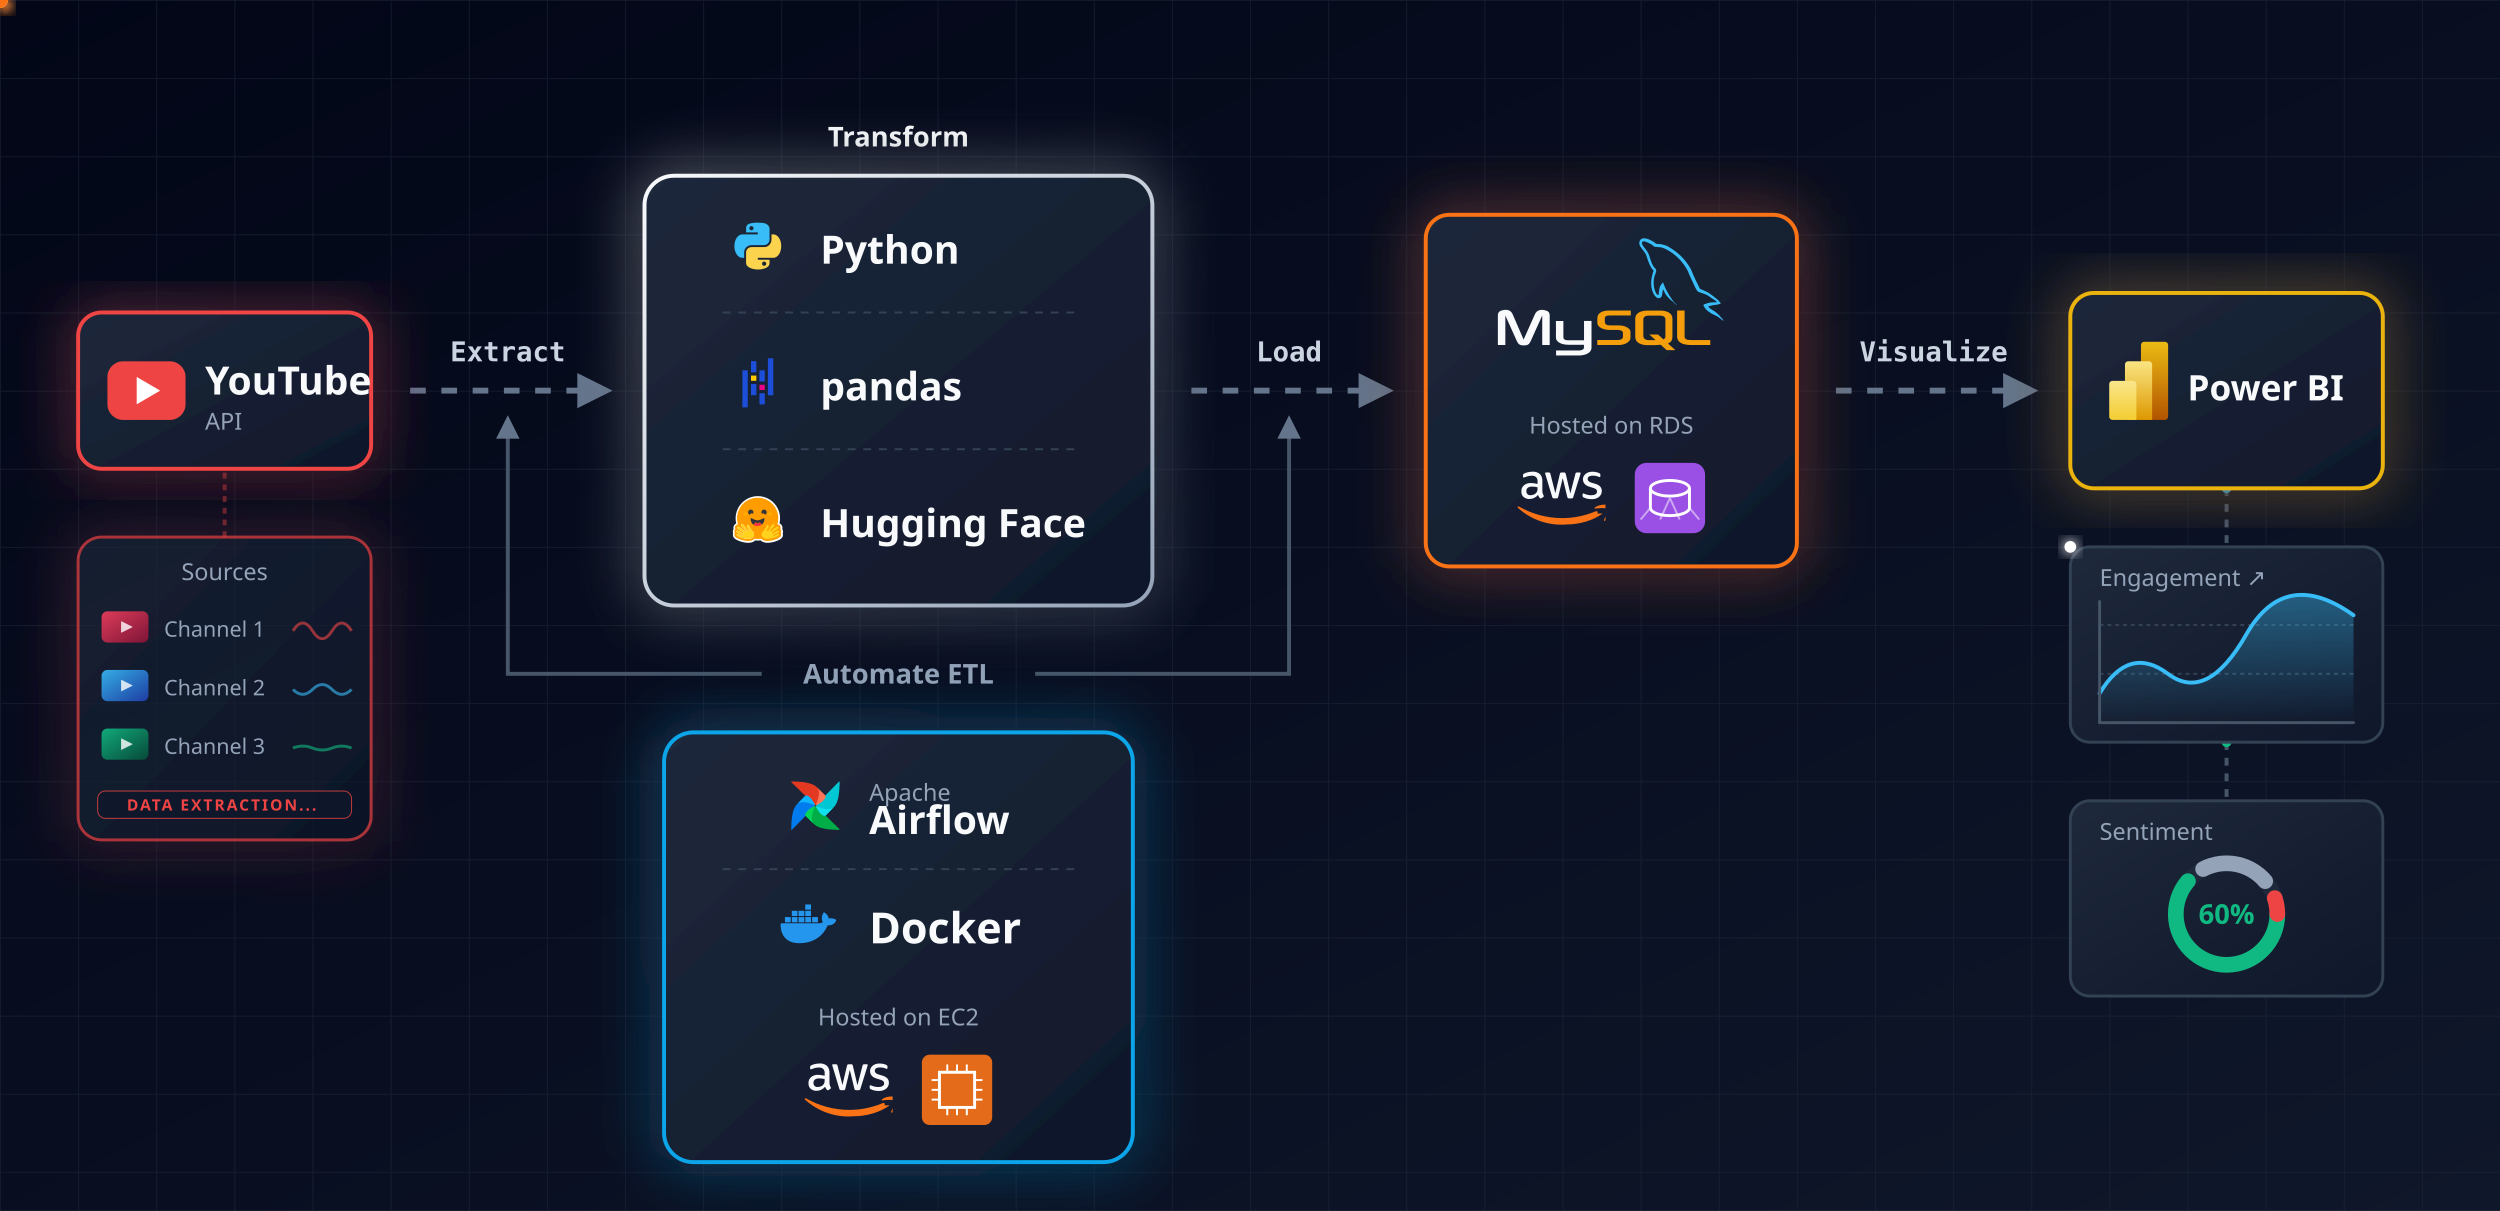
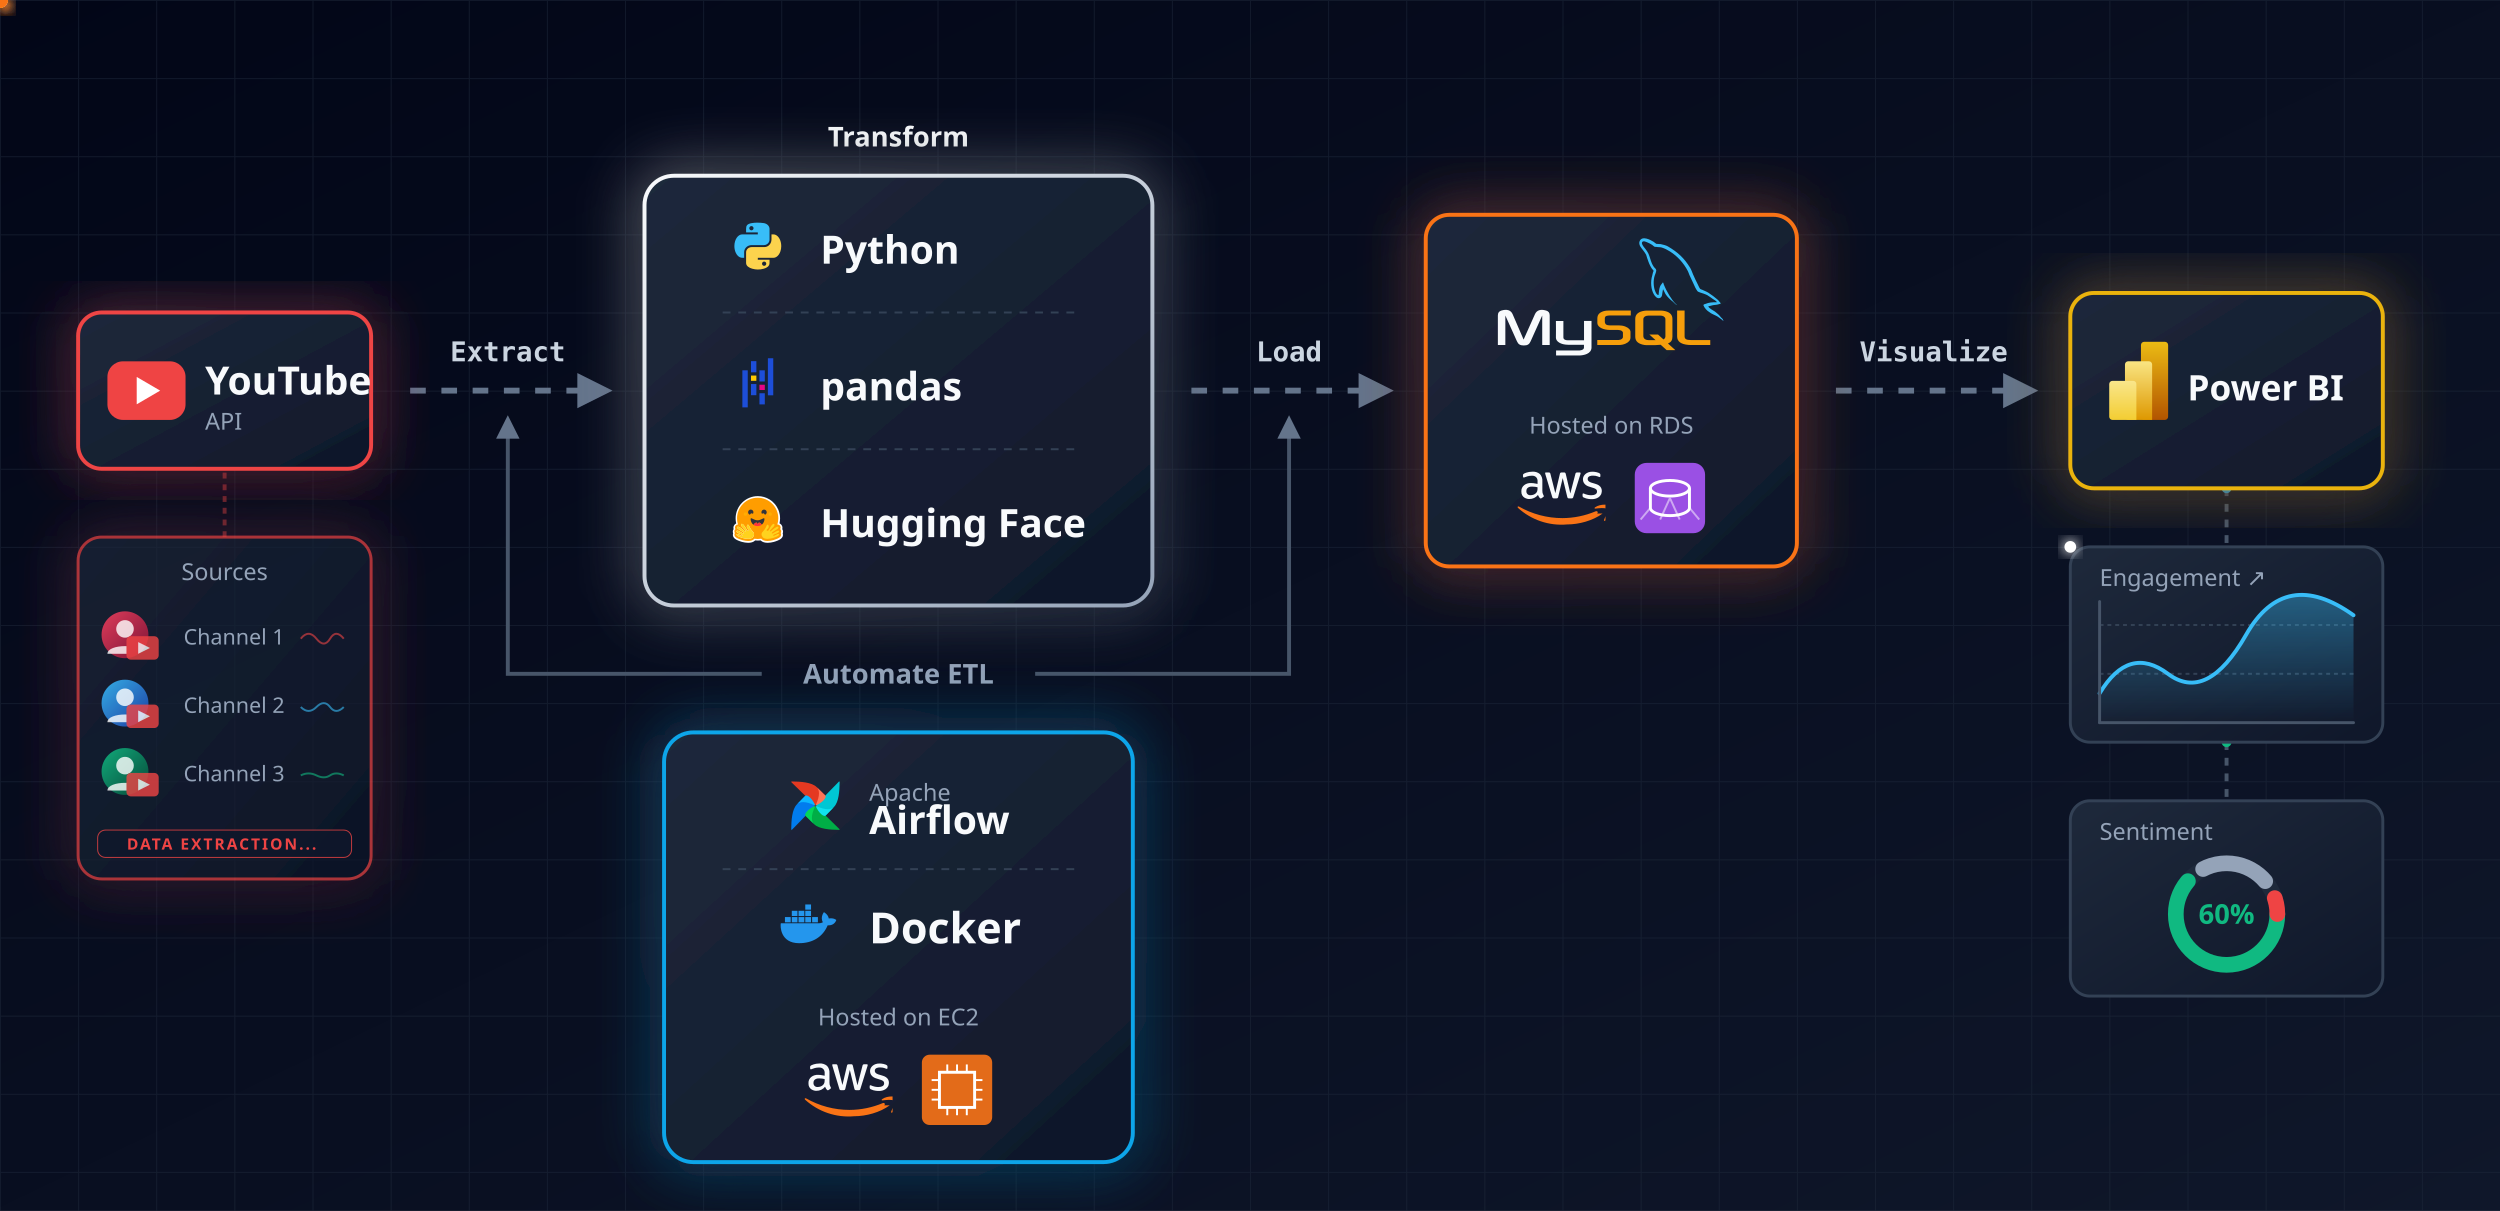
<svg xmlns="http://www.w3.org/2000/svg" viewBox="0 0 1280 620" width="100%" height="100%">
  <defs>
    <linearGradient id="bg-grad" x1="0%" y1="0%" x2="100%" y2="100%">
      <stop offset="0%" stop-color="#020617" />
      <stop offset="100%" stop-color="#0f172a" />
    </linearGradient>
    <linearGradient id="panel-grad" x1="0%" y1="0%" x2="100%" y2="100%">
      <stop offset="0%" stop-color="#1e293b" />
      <stop offset="100%" stop-color="#0f172a" />
    </linearGradient>
    <linearGradient id="border-transform" x1="0%" y1="0%" x2="100%" y2="100%">
      <stop offset="0%" stop-color="#f8fafc" />
      <stop offset="100%" stop-color="#94a3b8" />
    </linearGradient>
    <linearGradient id="line-fill" x1="0%" y1="0%" x2="0%" y2="100%">
      <stop offset="0%" stop-color="#38bdf8" stop-opacity="0.4" />
      <stop offset="100%" stop-color="#38bdf8" stop-opacity="0.0" />
    </linearGradient>
    <filter id="glow" x="-50%" y="-50%" width="200%" height="200%">
      <feGaussianBlur in="SourceGraphic" stdDeviation="3" result="blur1" />
      <feGaussianBlur in="SourceGraphic" stdDeviation="6" result="blur2" />
      <feMerge>
        <feMergeNode in="blur2" />
        <feMergeNode in="blur1" />
        <feMergeNode in="SourceGraphic" />
      </feMerge>
    </filter>
    <filter id="panel-glow" x="-20%" y="-20%" width="140%" height="140%">
      <feGaussianBlur in="SourceGraphic" stdDeviation="15" result="blur" />
      <feComposite in="SourceGraphic" in2="blur" operator="over" />
    </filter>
    <pattern id="grid" width="40" height="40" patternUnits="userSpaceOnUse">
      <path d="M 40 0 L 0 0 0 40" fill="none" stroke="#1e293b" stroke-width="1" opacity="0.5" />
    </pattern>
    <marker id="arrow" viewBox="0 0 10 10" refX="8" refY="5" markerWidth="6" markerHeight="6" orient="auto">
      <path d="M 0 0 L 10 5 L 0 10 Z" fill="#64748b" />
    </marker>
    <style>
      .node-title { font-family: 'Segoe UI', system-ui, sans-serif; font-size: 14px; font-weight: bold; fill: #f8fafc; text-anchor: middle; }
      .node-text { font-family: 'Segoe UI', system-ui, sans-serif; font-size: 20px; font-weight: bold; fill: #f8fafc; }
      .node-sub { font-family: 'Segoe UI', system-ui, sans-serif; font-size: 12px; fill: #94a3b8; }
      .label { font-family: 'Roboto Mono', monospace; font-size: 14px; fill: #cbd5e1; font-weight: bold; }
      .aws-logo { fill: #f8fafc; }
      .aws-smile { fill: #f97316; }
      
      @keyframes dashFlow {
        from { stroke-dashoffset: 16; }
        to { stroke-dashoffset: 0; }
      }
      .flow-line {
        stroke: #64748b;
        stroke-width: 3;
        fill: none;
        stroke-dasharray: 8 8;
        animation: dashFlow 1s linear infinite;
      }
    </style>
    <symbol id="aws-logo" viewBox="0 0 640 512">
      <path class="aws-logo" d="M180.41 203.01c-.72 22.65 10.6 32.68 10.88 39.05a8.164 8.164 0 0 1-4.1 6.27l-12.8 8.96a10.66 10.66 0 0 1-5.63 1.92c-.43-.02-8.19 1.83-20.48-25.61a78.608 78.608 0 0 1-62.61 29.45c-16.28.89-60.4-9.24-58.13-56.21-1.59-38.28 34.06-62.06 70.93-60.05 7.1.02 21.6.37 46.99 6.27v-15.62c2.69-26.46-14.7-46.99-44.81-43.91-2.4.01-19.4-.5-45.84 10.11-7.36 3.38-8.3 2.82-10.75 2.82-7.41 0-4.36-21.48-2.94-24.2 5.21-6.4 35.86-18.35 65.94-18.18a76.857 76.857 0 0 1 55.69 17.28 70.285 70.285 0 0 1 17.67 52.36l-.01 69.29z M93.99 235.4c32.43-.47 46.16-19.97 49.29-30.47 2.46-10.05 2.05-16.41 2.05-27.4-9.67-2.32-23.59-4.85-39.56-4.87-15.15-1.14-42.82 5.63-41.74 32.26-1.24 16.79 11.12 31.4 29.96 30.48z M264.91 258.45c-7.86.72-11.52-4.86-12.68-10.37l-49.8-164.65c-.97-2.78-1.61-5.65-1.92-8.58a4.61 4.61 0 0 1 3.86-5.25c.24-.04-2.13 0 22.25 0 8.78-.88 11.64 6.03 12.55 10.37l35.72 140.83 33.16-140.83c.53-3.22 2.94-11.07 12.8-10.24h17.16c2.17-.18 11.11-.5 12.68 10.37l33.42 142.63L420.98 80.1c.48-2.18 2.72-11.37 12.68-10.37h19.72c.85-.13 6.15-.81 5.25 8.58-.43 1.85 3.41-10.66-52.75 169.9-1.15 5.51-4.82 11.09-12.68 10.37h-18.69c-10.94 1.15-12.51-9.66-12.68-10.75L328.67 110.7l-32.78 136.99c-.16 1.09-1.73 11.9-12.68 10.75h-18.3z M538.39 264.08c-5.88.01-33.92-.3-57.36-12.29a12.802 12.802 0 0 1-7.81-11.91v-10.75c0-8.45 6.2-6.9 8.83-5.89 10.04 4.06 16.48 7.14 28.81 9.6 36.65 7.53 52.77-2.3 56.72-4.48 13.15-7.81 14.19-25.68 5.25-34.95-10.48-8.79-15.48-9.12-53.13-21-4.64-1.29-43.7-13.61-43.79-52.36-.61-28.24 25.05-56.18 69.52-55.95 12.67-.01 46.43 4.13 55.57 15.62 1.35 2.09 2.02 4.55 1.92 7.04v10.11c0 4.44-1.62 6.66-4.87 6.66-7.71-.86-21.39-11.17-49.16-10.75-6.89-.36-39.89.91-38.41 24.97-.43 18.96 26.61 26.07 29.7 26.89 36.46 10.97 48.65 12.79 63.12 29.58 17.14 22.25 7.9 48.3 4.35 55.44-19.08 37.49-68.42 34.44-69.26 34.42z" />
      <path class="aws-smile" d="M618.79 368.94c-70.03 51.72-171.69 79.25-258.49 79.25A469.127 469.127 0 0 1 2.83 327.46c-6.53-5.89-.77-13.96 7.17-9.47a637.37 637.37 0 0 0 316.88 84.12 630.22 630.22 0 0 0 241.59-49.55c11.78-5 21.77 7.8 10.12 16.38z M647.98 335.65c-8.96-11.52-59.28-5.38-81.81-2.69-6.79.77-7.94-5.12-1.79-9.47 40.07-28.17 105.88-20.1 113.44-10.63 7.55 9.47-2.05 75.41-39.56 106.91-5.76 4.87-11.27 2.3-8.71-4.1 8.44-21.25 27.39-68.49 18.43-80.02z" />
    </symbol>
    <linearGradient id="thumb-grad-1" x1="0%" y1="0%" x2="100%" y2="100%">
      <stop offset="0%" stop-color="#f43f5e" />
      <stop offset="100%" stop-color="#881337" />
    </linearGradient>
    <linearGradient id="thumb-grad-2" x1="0%" y1="0%" x2="100%" y2="100%">
      <stop offset="0%" stop-color="#38bdf8" />
      <stop offset="100%" stop-color="#1e40af" />
    </linearGradient>
    <linearGradient id="thumb-grad-3" x1="0%" y1="0%" x2="100%" y2="100%">
      <stop offset="0%" stop-color="#10b981" />
      <stop offset="100%" stop-color="#064e3b" />
    </linearGradient>
    <path id="p-extract" d="M 210 200 L 310 200" fill="none" />
    <path id="p-load" d="M 610 200 L 710 200" fill="none" />
    <path id="p-viz" d="M 940 200 L 1040 200" fill="none" />
+     <symbol id="icon-user" viewBox="0 0 16 16" overflow="visible">
+       <circle cx="8" cy="6" r="3" />
+       <path d="M 2 14.5 C 2 11, 14 11, 14 14.5" />
+       <rect x="8.5" y="8.5" width="11" height="8" rx="1.5" fill="#ef4444" />
+       <polygon points="12.5,10.5 16.5,12.5 12.5,14.5" fill="white" />
+     </symbol>
  </defs>
  <rect width="100%" height="100%" fill="url(#bg-grad)" />
  <rect width="100%" height="100%" fill="url(#grid)" />
  <text x="460" y="350" font-family="'Segoe UI', sans-serif" font-size="14" font-weight="bold" fill="#94a3b8" text-anchor="middle">Automate ETL</text>
  <path d="M 390 345 L 260 345 L 260 215" stroke="#475569" stroke-width="2" fill="none" marker-end="url(#arrow)" />
  <path d="M 530 345 L 660 345 L 660 215" stroke="#475569" stroke-width="2" fill="none" marker-end="url(#arrow)" />
  <path d="M 210 200 L 310 200" class="flow-line" marker-end="url(#arrow)" />
  <text x="260" y="185" class="label" text-anchor="middle">Extract</text>
  <path d="M 610 200 L 710 200" class="flow-line" marker-end="url(#arrow)" />
  <text x="660" y="185" class="label" text-anchor="middle">Load</text>
  <path d="M 940 200 L 1040 200" class="flow-line" marker-end="url(#arrow)" />
  <text x="990" y="185" class="label" text-anchor="middle">Visualize</text>
  <g transform="translate(40, 160)">
    <rect width="150" height="80" rx="12" fill="url(#panel-grad)" stroke="#ef4444" stroke-width="2" filter="url(#panel-glow)" />
    <g transform="translate(15, 25)">
      <rect x="0" y="0" width="40" height="30" rx="8" fill="#ef4444" />
      <polygon points="15,8 15,22 27,15" fill="#ffffff" />
    </g>
    <text x="65" y="42" font-family="'Segoe UI', sans-serif" font-size="20" font-weight="bold" fill="#f8fafc">YouTube</text>
    <text x="65" y="60" class="node-sub">API</text>
  </g>
  <g transform="translate(40, 275)">
-     <rect width="150" height="155" rx="12" fill="url(#panel-grad)" stroke="#ef4444" stroke-width="1.5" opacity="0.7" filter="url(#panel-glow)" />
+     <rect width="150" height="175" rx="12" fill="url(#panel-grad)" stroke="#ef4444" stroke-width="1.5" opacity="0.7" filter="url(#panel-glow)" />
    <text x="75" y="22" class="node-sub" text-anchor="middle">Sources</text>
    <g transform="translate(12, 38)">
      <g>
-         <rect width="24" height="16" rx="3" fill="url(#thumb-grad-1)" opacity="0.9" />
-         <polygon points="10,5 16,8 10,11" fill="white" opacity="0.8" />
-         <text x="32" y="13" font-family="'Segoe UI', sans-serif" font-size="11" fill="#94a3b8">Channel 1</text>
-         <path d="M 98 10 Q 103 2, 108 10 T 118 10 T 128 10" stroke="#ef4444" stroke-width="1.5" fill="none" opacity="0.6">
-           <animate attributeName="d" values="M 98 10 Q 103 2, 108 10 T 118 10 T 128 10; M 98 10 Q 103 18, 108 10 T 118 10 T 128 10; M 98 10 Q 103 2, 108 10 T 118 10 T 128 10" dur="0.8s" repeatCount="indefinite" />
+         <circle cx="12" cy="12" r="12" fill="url(#thumb-grad-1)" opacity="0.9" />
+         <use href="#icon-user" x="0" y="0" width="24" height="24" fill="white" opacity="0.8" />
+         <text x="42" y="17" font-family="'Segoe UI', sans-serif" font-size="11" fill="#94a3b8">Channel 1</text>
+         <path d="M 102 14 Q 106 9, 110 14 T 117 14 T 124 14" stroke="#ef4444" stroke-width="1" fill="none" opacity="0.6">
+           <animate attributeName="d" values="M 102 14 Q 106 9, 110 14 T 117 14 T 124 14; M 102 14 Q 106 19, 110 14 T 117 14 T 124 14; M 102 14 Q 106 9, 110 14 T 117 14 T 124 14" dur="0.8s" repeatCount="indefinite" />
        </path>
      </g>
-       <g transform="translate(0, 30)">
-         <rect width="24" height="16" rx="3" fill="url(#thumb-grad-2)" opacity="0.9" />
-         <polygon points="10,5 16,8 10,11" fill="white" opacity="0.8" />
-         <text x="32" y="13" font-family="'Segoe UI', sans-serif" font-size="11" fill="#94a3b8">Channel 2</text>
-         <path d="M 98 10 Q 103 15, 108 10 T 118 10 T 128 10" stroke="#38bdf8" stroke-width="1.5" fill="none" opacity="0.6">
-           <animate attributeName="d" values="M 98 10 Q 103 15, 108 10 T 118 10 T 128 10; M 98 10 Q 103 5, 108 10 T 118 10 T 128 10; M 98 10 Q 103 15, 108 10 T 118 10 T 128 10" dur="1.2s" repeatCount="indefinite" />
+       <g transform="translate(0, 35)">
+         <circle cx="12" cy="12" r="12" fill="url(#thumb-grad-2)" opacity="0.9" />
+         <use href="#icon-user" x="0" y="0" width="24" height="24" fill="white" opacity="0.8" />
+         <text x="42" y="17" font-family="'Segoe UI', sans-serif" font-size="11" fill="#94a3b8">Channel 2</text>
+         <path d="M 102 14 Q 106 18, 110 14 T 117 14 T 124 14" stroke="#38bdf8" stroke-width="1" fill="none" opacity="0.6">
+           <animate attributeName="d" values="M 102 14 Q 106 18, 110 14 T 117 14 T 124 14; M 102 14 Q 106 10, 110 14 T 117 14 T 124 14; M 102 14 Q 106 18, 110 14 T 117 14 T 124 14" dur="1.2s" repeatCount="indefinite" />
        </path>
      </g>
-       <g transform="translate(0, 60)">
-         <rect width="24" height="16" rx="3" fill="url(#thumb-grad-3)" opacity="0.9" />
-         <polygon points="10,5 16,8 10,11" fill="white" opacity="0.8" />
-         <text x="32" y="13" font-family="'Segoe UI', sans-serif" font-size="11" fill="#94a3b8">Channel 3</text>
-         <path d="M 98 10 Q 103 8, 108 10 T 118 10 T 128 10" stroke="#10b981" stroke-width="1.5" fill="none" opacity="0.6">
-           <animate attributeName="d" values="M 98 10 Q 103 8, 108 10 T 118 10 T 128 10; M 98 10 Q 103 12, 108 10 T 118 10 T 128 10; M 98 10 Q 103 8, 108 10 T 118 10 T 128 10" dur="1s" repeatCount="indefinite" />
+       <g transform="translate(0, 70)">
+         <circle cx="12" cy="12" r="12" fill="url(#thumb-grad-3)" opacity="0.9" />
+         <use href="#icon-user" x="0" y="0" width="24" height="24" fill="white" opacity="0.8" />
+         <text x="42" y="17" font-family="'Segoe UI', sans-serif" font-size="11" fill="#94a3b8">Channel 3</text>
+         <path d="M 102 14 Q 106 12, 110 14 T 117 14 T 124 14" stroke="#10b981" stroke-width="1" fill="none" opacity="0.6">
+           <animate attributeName="d" values="M 102 14 Q 106 12, 110 14 T 117 14 T 124 14; M 102 14 Q 106 16, 110 14 T 117 14 T 124 14; M 102 14 Q 106 12, 110 14 T 117 14 T 124 14" dur="1s" repeatCount="indefinite" />
        </path>
      </g>
    </g>
-     <g transform="translate(10, 130)">
+     <g transform="translate(10, 150)">
      <rect width="130" height="14" rx="4" fill="#0f172a" stroke="#ef4444" stroke-width="0.5" opacity="0.8" />
      <text x="65" y="10" font-family="'Segoe UI', sans-serif" font-size="8" fill="#ef4444" text-anchor="middle" font-weight="bold" letter-spacing="1">
        DATA EXTRACTION...
        <animate attributeName="opacity" values="1;0.4;1" dur="1.5s" repeatCount="indefinite" />
      </text>
    </g>
  </g>
  <path d="M 115 275 L 115 240" stroke="#ef4444" stroke-width="2" stroke-dasharray="3 3" opacity="0.4" />
  <circle r="2.5" fill="#ef4444" filter="url(#glow)">
    <animateMotion dur="0.8s" repeatCount="indefinite" path="M 115 275 L 115 240" />
  </circle>
  <circle r="2.5" fill="#ef4444" filter="url(#glow)">
    <animateMotion dur="0.8s" begin="0.4s" repeatCount="indefinite" path="M 115 275 L 115 240" />
  </circle>
  <g transform="translate(330, 90)">
    <text x="130" y="-15" class="node-title">Transform</text>
    <rect width="260" height="220" rx="15" fill="url(#panel-grad)" stroke="url(#border-transform)" stroke-width="2" filter="url(#panel-glow)" />
    <g transform="translate(30, 20)">
      <svg x="12" y="0" width="32" height="32" viewBox="0 0 512 512">
        <path fill-rule="evenodd" d="M193.46 249.056a65.316 65.316 0 0 1 11.586-1.041l-3.122-.015h103.823c4.503 0 8.806-.617 12.908-1.754 19.37-5.363 33.345-22.537 33.345-43.663v-87.224c0-24.832-21.15-43.484-46.289-47.606-15.931-2.624-39.258-3.827-55.089-3.749-15.829.086-30.981 1.404-44.277 3.749C167.143 74.576 160 88.928 160 115.359V144h96v16H128.82c-35.628 0-64.538 42.571-64.813 95.242-.002.253-.007.505-.007.758 0 9.523.94 18.72 2.685 27.404C74.648 323.07 99.451 352 128.82 352H144v-45.935c0-26.827 20.146-51.733 49.46-57.009zm10.196-122.054c-9.592 0-17.384-7.785-17.384-17.403 0-9.664 7.774-17.52 17.384-17.52 9.574 0 17.399 7.855 17.399 17.52.001 9.618-7.809 17.403-17.399 17.403z" fill="#38bdf8" />
        <path fill-rule="evenodd" d="M443.951 222.543C434.78 186.021 411.033 160 383.18 160H368v40.672c0 33.915-22.286 58.474-49.489 62.681a53.943 53.943 0 0 1-8.301.646H206.351a51.41 51.41 0 0 0-13.049 1.672C174.18 270.689 160 286.6 160 307.236v87.227c0 24.832 24.977 39.426 49.481 46.551 29.327 8.531 61.267 10.068 96.366 0C329.15 434.354 352 420.893 352 394.463V368h-96v-16h127.18c25.24 0 47.107-21.365 57.814-52.549C445.474 286.404 448 271.641 448 256c0-11.768-1.433-23.038-4.049-33.457zM307.867 382.82c9.59 0 17.381 7.785 17.381 17.4 0 9.65-7.791 17.521-17.381 17.521-9.577 0-17.399-7.871-17.399-17.521 0-9.63 7.806-17.4 17.399-17.4z" fill="#fcd34d" />
      </svg>
      <text x="60" y="25" class="node-text">Python</text>
    </g>
    <line x1="40" y1="70" x2="220" y2="70" stroke="#334155" stroke-width="1" stroke-dasharray="4 4" />
    <g transform="translate(30, 90)">
      <svg x="12" y="0" width="32" height="32" viewBox="0 0 210.21 280.43">
        <rect x="74.51" y="43.03" width="24.09" height="50.02" fill="#1d4ed8" />
        <rect x="74.51" y="145.78" width="24.09" height="50.02" fill="#1d4ed8" />
        <rect x="74.51" y="107.65" width="24.09" height="23.6" fill="#ffca00" />
        <rect x="35.81" y="84.15" width="24.09" height="166.27" fill="#1d4ed8" />
        <rect x="112.41" y="187.05" width="24.09" height="50.02" fill="#1d4ed8" />
        <rect x="112.41" y="84.21" width="24.09" height="50.02" fill="#1d4ed8" />
        <rect x="112.41" y="148.84" width="24.09" height="23.6" fill="#e70488" />
        <rect x="150.3" y="30" width="24.09" height="166.27" fill="#1d4ed8" />
      </svg>
      <text x="60" y="25" class="node-text">pandas</text>
    </g>
    <line x1="40" y1="140" x2="220" y2="140" stroke="#334155" stroke-width="1" stroke-dasharray="4 4" />
    <g transform="translate(30, 160)">
      <svg x="12" y="0" width="32" height="32" viewBox="0 0 256 256">
        <path d="M230.721 172.7C230.183 170.673 229.313 168.75 228.146 167.008C228.396 166.091 228.587 165.159 228.714 164.217C229.543 158.241 227.471 152.77 223.567 148.537C221.452 146.225 219.185 144.698 216.784 143.761C218.36 137.018 219.157 130.117 219.161 123.193C219.161 120.03 218.982 116.932 218.682 113.88C218.526 112.356 218.337 110.836 218.115 109.32C217.428 104.847 216.408 100.431 215.064 96.11C214.183 93.271 213.164 90.476 212.01 87.736C210.281 83.678 208.262 79.75 205.969 75.982C204.465 73.475 202.827 71.051 201.062 68.72C200.197 67.543 199.296 66.394 198.358 65.274C195.58 61.898 192.561 58.728 189.325 55.788C188.25 54.8 187.145 53.845 186.01 52.926C184.893 51.994 183.751 51.093 182.586 50.222C180.241 48.477 177.818 46.839 175.324 45.315C161.543 36.945 145.382 32.145 128.109 32.145C77.817 32.145 37.057 72.907 37.057 123.196C37.055 130.208 37.867 137.196 39.477 144.02C37.317 144.958 35.247 146.42 33.327 148.535C29.424 152.766 27.351 158.217 28.18 164.193C28.306 165.142 28.495 166.082 28.747 167.006C27.581 168.749 26.712 170.673 26.174 172.7C24.974 177.261 25.369 181.374 26.894 184.978C25.236 189.688 25.65 194.704 27.809 199.065C29.379 202.25 31.626 204.714 34.396 206.916C37.689 209.534 41.811 211.758 46.783 213.892C52.715 216.422 59.956 218.799 63.249 219.671C71.755 221.873 79.911 223.269 88.177 223.337C99.954 223.446 110.096 220.677 117.357 213.59C120.924 214.027 124.515 214.246 128.109 214.244C131.906 214.236 135.699 213.997 139.467 213.529C146.711 220.661 156.892 223.455 168.712 223.343C176.977 223.277 185.133 221.881 193.617 219.676C196.932 218.804 204.17 216.427 210.105 213.897C215.077 211.76 219.199 209.536 222.514 206.922C225.263 204.719 227.508 202.256 229.079 199.071C231.26 194.709 231.652 189.693 230.017 184.983C231.527 181.379 231.92 177.257 230.721 172.7Z" fill="white" />
        <path d="M221.784 183.816C222.786 182.312 223.458 180.613 223.756 178.831C224.053 177.048 223.97 175.223 223.512 173.475C222.848 170.952 221.476 168.854 219.615 167.347C220.512 165.873 221.1 164.233 221.344 162.525C221.881 158.811 220.648 155.103 217.874 152.079C215.716 149.726 212.662 148.431 209.282 148.431C208.889 148.431 208.489 148.452 208.081 148.492C210.643 140.304 211.942 131.774 211.933 123.195C211.933 76.523 174.097 38.685 127.424 38.685C80.75 38.685 42.91 76.519 42.91 123.195C42.901 131.752 44.194 140.261 46.742 148.43H46.652C43.272 148.43 40.219 149.724 38.06 152.077C35.287 155.098 34.053 158.81 34.59 162.523C34.835 164.231 35.423 165.872 36.32 167.346C34.458 168.852 33.086 170.95 32.422 173.473C31.964 175.222 31.882 177.047 32.18 178.83C32.478 180.612 33.15 182.312 34.152 183.816C33.974 184.094 33.81 184.381 33.655 184.676C31.985 187.847 31.877 191.43 33.352 194.767C35.588 199.824 41.142 203.808 51.929 208.085C58.636 210.745 64.779 212.446 64.833 212.461C73.705 214.762 81.729 215.931 88.675 215.931C100.081 215.931 108.591 212.811 114.026 206.647C123.222 208.106 132.594 208.052 141.773 206.489C147.201 212.757 155.76 215.931 167.262 215.931C174.208 215.931 182.232 214.762 191.103 212.461C191.158 212.446 197.298 210.745 204.008 208.085C214.795 203.808 220.35 199.824 222.585 194.767C224.059 191.43 223.952 187.847 222.281 184.676C222.129 184.379 221.961 184.091 221.784 183.816ZM110.137 196.997C109.669 197.815 109.168 198.614 108.635 199.391C107.23 201.448 105.382 203.02 103.237 204.188C99.137 206.424 93.947 207.205 88.675 207.205C80.346 207.205 71.808 205.256 67.023 204.015C66.787 203.954 37.689 195.735 41.373 188.739C41.993 187.562 43.013 187.092 44.298 187.092C49.485 187.092 58.93 194.816 62.989 194.816C63.896 194.816 64.536 194.43 64.797 193.488C66.527 187.284 38.504 184.676 40.864 175.692C41.28 174.102 42.41 173.456 43.998 173.456C50.856 173.455 66.248 185.516 69.467 185.516C69.714 185.516 69.891 185.443 69.987 185.291C70.001 185.268 70.015 185.246 70.028 185.222C71.539 182.727 70.672 180.913 60.321 174.573L59.327 173.968C47.936 167.074 39.941 162.925 44.488 157.975C45.011 157.404 45.753 157.151 46.654 157.151C47.722 157.151 49.015 157.508 50.439 158.108C56.455 160.645 64.793 167.564 68.276 170.581C68.824 171.057 69.368 171.538 69.909 172.022C69.909 172.022 74.319 176.608 76.985 176.608C77.599 176.608 78.12 176.366 78.473 175.768C80.364 172.58 60.91 157.838 59.813 151.755C59.069 147.634 60.335 145.546 62.675 145.546C63.788 145.546 65.146 146.02 66.645 146.971C71.295 149.922 80.273 165.35 83.56 171.352C84.662 173.363 86.543 174.213 88.238 174.213C91.601 174.213 94.23 170.87 88.546 166.622C80.003 160.23 83.001 149.782 87.078 149.139C87.252 149.111 87.428 149.097 87.603 149.097C91.311 149.097 92.946 155.486 92.946 155.486C92.946 155.486 97.74 167.524 105.975 175.753C113.447 183.222 114.491 189.351 110.137 196.997ZM128.109 214.244C126.311 214.244 124.524 214.186 122.753 214.072C122.955 214.129 123.159 214.183 123.363 214.234C124.931 214.241 126.511 214.244 128.109 214.244Z" fill="#FF9D00" />
        <path d="M108.638 199.391C114.64 190.59 114.214 183.984 105.98 175.754C97.744 167.523 92.951 155.487 92.951 155.487C92.951 155.487 91.162 148.496 87.082 149.138C83.002 149.78 80.009 160.227 88.552 166.622C97.094 173.017 86.852 177.353 83.564 171.352C80.276 165.35 71.299 149.923 66.645 146.972C61.991 144.021 58.718 145.675 59.815 151.757C60.36 154.776 65.428 159.929 70.163 164.743C74.967 169.627 79.428 174.163 78.474 175.768C76.581 178.955 69.914 172.023 69.914 172.023C69.914 172.023 49.038 153.025 44.494 157.976C40.304 162.539 46.765 166.418 56.721 172.397C57.567 172.905 58.439 173.429 59.332 173.969C70.723 180.865 71.609 182.684 69.992 185.293C69.395 186.257 65.582 183.968 60.892 181.153C52.897 176.352 42.355 170.023 40.866 175.688C39.578 180.591 47.334 183.595 54.368 186.32C60.228 188.59 65.588 190.666 64.799 193.484C63.982 196.406 59.553 193.969 54.712 191.305C49.277 188.314 43.322 185.038 41.373 188.735C37.69 195.725 66.783 203.954 67.023 204.015C76.423 206.453 100.295 211.619 108.638 199.391ZM147.303 199.391C141.301 190.59 141.727 183.984 149.962 175.754C158.197 167.523 162.99 155.487 162.99 155.487C162.99 155.487 164.779 148.496 168.859 149.138C172.939 149.78 175.932 160.227 167.39 166.622C158.847 173.017 169.089 177.353 172.377 171.352C175.666 165.35 184.637 149.923 189.291 146.972C193.945 144.021 197.22 145.675 196.122 151.757C195.578 154.776 190.509 159.929 185.774 164.744C180.97 169.628 176.509 174.163 177.462 175.768C179.355 178.955 186.027 172.019 186.027 172.019C186.027 172.019 206.902 153.022 211.448 157.973C215.637 162.535 209.176 166.415 199.219 172.394C198.348 172.917 197.478 173.441 196.609 173.966C185.218 180.862 184.332 182.681 185.948 185.289C186.546 186.254 190.359 183.964 195.048 181.149C203.044 176.349 213.586 170.019 215.075 175.685C216.364 180.588 208.607 183.592 201.573 186.317C195.713 188.587 190.353 190.663 191.141 193.481C191.957 196.402 196.385 193.965 201.225 191.301C206.66 188.31 212.616 185.032 214.564 188.732C218.248 195.726 189.15 203.947 188.915 204.007C179.515 206.453 155.643 211.619 147.303 199.391Z" fill="#FFD21E" />
        <path d="M152.047 102.567C153.229 102.985 154.108 104.257 154.944 105.468C156.074 107.104 157.126 108.627 158.74 107.769C160.644 106.756 162.205 105.202 163.225 103.302C164.246 101.402 164.681 99.243 164.475 97.096C164.321 95.491 163.813 93.94 162.987 92.555C162.161 91.17 161.038 89.985 159.7 89.086C158.361 88.187 156.839 87.597 155.245 87.357C153.65 87.117 152.022 87.234 150.478 87.699C148.934 88.164 147.513 88.965 146.316 90.046C145.119 91.126 144.176 92.458 143.556 93.946C142.936 95.434 142.653 97.041 142.728 98.652C142.804 100.263 143.235 101.836 143.992 103.26C144.74 104.667 146.4 104.003 148.152 103.302C149.525 102.753 150.956 102.181 152.047 102.567ZM100.672 102.567C99.49 102.985 98.611 104.258 97.775 105.468C96.645 107.105 95.592 108.627 93.979 107.769C91.585 106.501 89.748 104.386 88.828 101.838C87.907 99.29 87.969 96.49 89.001 93.984C90.032 91.479 91.96 89.447 94.408 88.285C96.856 87.124 99.649 86.916 102.242 87.701C104.307 88.323 106.141 89.543 107.513 91.207C108.885 92.87 109.732 94.903 109.949 97.049C110.165 99.195 109.74 101.356 108.728 103.26C107.979 104.667 106.319 104.003 104.567 103.303C103.193 102.753 101.764 102.181 100.672 102.567ZM144.099 149.318C152.242 142.903 155.233 132.429 155.233 125.977C155.233 120.877 151.802 122.482 146.309 125.202L145.999 125.355C140.957 127.852 134.245 131.177 126.877 131.177C119.508 131.177 112.796 127.852 107.755 125.354C102.084 122.545 98.527 120.783 98.527 125.978C98.527 132.634 101.709 143.563 110.443 149.912C111.596 147.573 113.219 145.497 115.211 143.813C117.202 142.129 119.52 140.874 122.018 140.126C122.89 139.866 123.788 141.367 124.707 142.904C125.594 144.386 126.501 145.902 127.423 145.902C128.406 145.902 129.371 144.408 130.314 142.95C131.299 141.425 132.26 139.94 133.189 140.237C137.864 141.738 141.775 144.993 144.099 149.318Z" fill="#32343D" />
        <path d="M144.097 149.317C139.856 152.659 134.219 154.9 126.878 154.9C119.981 154.9 114.587 152.922 110.443 149.911C111.596 147.572 113.219 145.495 115.211 143.812C117.202 142.128 119.52 140.873 122.018 140.125C123.73 139.614 125.545 145.901 127.423 145.901C129.433 145.901 131.37 139.655 133.189 140.236C137.863 141.738 141.773 144.993 144.097 149.317Z" fill="#FF323D" />
        <path d="M81.2 111.64C80.231 112.288 79.117 112.687 77.957 112.801C76.797 112.916 75.627 112.742 74.55 112.295C73.689 111.94 72.907 111.418 72.249 110.759C71.59 110.101 71.068 109.319 70.713 108.458C70.267 107.381 70.094 106.211 70.208 105.051C70.323 103.891 70.722 102.777 71.37 101.808C72.149 100.642 73.256 99.733 74.551 99.197C75.847 98.66 77.272 98.52 78.647 98.793C80.022 99.067 81.285 99.743 82.276 100.734C83.267 101.726 83.942 102.99 84.215 104.365C84.488 105.74 84.348 107.165 83.811 108.46C83.275 109.755 82.365 110.861 81.2 111.64ZM182.613 111.64C181.644 112.288 180.53 112.687 179.37 112.801C178.209 112.916 177.039 112.742 175.962 112.295C175.101 111.939 174.319 111.418 173.661 110.759C173.003 110.101 172.481 109.319 172.125 108.458C171.68 107.381 171.507 106.211 171.621 105.051C171.736 103.891 172.135 102.777 172.782 101.808C173.364 100.936 174.133 100.205 175.032 99.666C175.931 99.127 176.938 98.794 177.981 98.692C179.025 98.589 180.078 98.719 181.064 99.073C182.051 99.426 182.947 99.994 183.688 100.736C184.68 101.727 185.355 102.99 185.628 104.365C185.902 105.74 185.761 107.165 185.224 108.46C184.687 109.755 183.779 110.861 182.613 111.64Z" fill="#FFAD03" />
      </svg>
      <text x="60" y="25" class="node-text">Hugging Face</text>
    </g>
  </g>
  <g transform="translate(730, 110)">
    <rect width="190" height="180" rx="12" fill="url(#panel-grad)" stroke="#f97316" stroke-width="2" filter="url(#panel-glow)" />
    <g transform="translate(30, 12)">
      <svg x="0" y="0" width="130" height="60" viewBox="0 0 204.8 105.765">
        <path d="M0 96.334h6.747V69.7l10.445 23.227c1.232 2.8 2.92 3.806 6.228 3.806s4.93-.995 6.164-3.806L40.03 69.7v26.644h6.748v-26.6c0-2.595-1.04-3.85-3.18-4.498-5.125-1.6-8.564-.216-10.12 3.244l-10.25 22.923L13.3 68.48c-1.492-3.46-4.995-4.844-10.12-3.244C1.038 65.885 0 67.14 0 69.734v26.6zm52.386-21.686h6.745v14.68c-.063.798.256 2.67 3.952 2.727 1.886.03 14.554 0 14.672 0v-17.48h6.76c.03 0-.007 23.834-.006 23.936.037 5.878-7.294 7.155-10.672 7.254H52.533v-4.54l21.342-.001c4.342-.46 3.83-2.617 3.83-3.344v-1.77h-14.34c-6.672-.06-10.92-2.973-10.973-6.323-.005-.3.144-14.995-.004-15.14z" fill="#f8fafc" />
        <path d="M89.716 96.334h19.398c2.27 0 4.477-.475 6.23-1.298 2.92-1.34 4.347-3.157 4.347-5.536v-4.93c0-1.947-1.622-3.763-4.8-4.974-1.687-.65-3.763-.995-5.774-.995h-8.175c-2.724 0-4.022-.822-4.346-2.638-.065-.216-.065-.4-.065-.606v-3.07c0-.173 0-.347.065-.563.324-1.384 1.038-1.774 3.438-2 .195 0 .454-.044.65-.044h19.268v-4.497h-18.944c-2.725 0-4.152.173-5.45.562C91.532 67 89.78 69 89.78 72.46v3.936c0 3.028 3.44 5.623 9.212 6.228.65.043 1.298.086 1.946.086h7.007c.26 0 .52 0 .714.044 2.14.173 3.05.562 3.698 1.34.4.4.52.78.52 1.2v3.936c0 .476-.324 1.082-.973 1.6-.584.52-1.557.865-2.855.952-.26 0-.454.043-.713.043h-18.62v4.498zm72.064-7.828c0 4.628 3.438 7.223 10.38 7.742a29.45 29.45 0 0 0 1.946.086h17.582v-4.498h-17.712c-3.957 0-5.45-.995-5.45-3.374v-23.27h-6.747v23.312zm-37.785.234V72.705c0-4.074 2.86-6.545 8.516-7.325a12.94 12.94 0 0 1 1.821-.13h12.807a13.87 13.87 0 0 1 1.886.13c5.656.78 8.516 3.25 8.516 7.325V88.74c0 3.305-1.215 5.074-4.015 6.227l6.646 6h-7.834l-5.377-4.854-5.413.343h-7.216c-1.235 0-2.535-.174-3.966-.564-4.3-1.17-6.37-3.424-6.37-7.152zm7.283-.4c0 .217.065.433.13.694.4 1.864 2.145 2.904 4.8 2.904h6.13l-5.63-5.083h7.834l4.9 4.433c.905-.482 1.5-1.22 1.7-2.167.065-.216.065-.433.065-.65V73.096c0-.173 0-.4-.065-.607-.4-1.733-2.146-2.73-4.746-2.73H136.22c-3 0-4.94 1.3-4.94 3.337v15.256z" fill="#f59e0b" />
        <g fill="#38bdf8">
          <path d="M197.624 57.73c-4.147-.112-7.316.273-10.024 1.415-.77.325-1.997.333-2.123 1.298.423.443.49 1.105.825 1.65.647 1.047 1.74 2.45 2.713 3.184 1.064.803 2.16 1.663 3.303 2.36 2.03 1.238 4.296 1.945 6.25 3.184 1.152.73 2.296 1.65 3.42 2.476.555.408.93 1.042 1.65 1.297v-.118c-.38-.483-.477-1.147-.825-1.65l-1.533-1.533c-1.5-2-3.402-3.737-5.425-5.19-1.613-1.158-5.224-2.722-5.897-4.6l-.118-.118c1.144-.13 2.483-.543 3.54-.825 1.773-.475 3.358-.353 5.19-.825l2.477-.708v-.472c-.926-.95-1.586-2.207-2.595-3.066-2.64-2.25-5.523-4.495-8.49-6.37-1.646-1.04-3.68-1.714-5.425-2.595-.587-.296-1.618-.45-2.005-.944-.916-1.168-1.415-2.65-2.122-4-1.48-2.85-2.934-5.964-4.246-8.963-.895-2.045-1.48-4.062-2.594-5.897-5.355-8.804-11.12-14.118-20.048-19.34-1.9-1.11-4.187-1.55-6.605-2.123l-3.892-.236c-.792-.33-1.616-1.3-2.36-1.77-2.958-1.87-10.545-5.933-12.736-.6-1.383 3.373 2.067 6.664 3.302 8.374.866 1.2 1.976 2.543 2.594 3.892.407.886.478 1.775.826 2.713.857 2.3 1.603 4.823 2.712 6.958.56 1.08 1.178 2.218 1.887 3.184.435.593 1.18.854 1.297 1.77-.728 1.02-.77 2.6-1.18 3.892-1.843 5.812-1.148 13.035 1.533 17.337.823 1.32 2.76 4.152 5.425 3.066 2.33-.95 1.8-3.89 2.477-6.486.15-.59.058-1.02.354-1.415v.118l2.123 4.245c1.57 2.53 4.36 5.175 6.722 6.96 1.225.925 2.2 2.525 3.774 3.066v-.118h-.118c-.307-.48-.787-.677-1.18-1.06-.923-.905-1.95-2.03-2.713-3.066-2.15-2.918-4.048-6.11-5.778-9.435-.826-1.587-1.545-3.338-2.24-4.953-.268-.623-.265-1.564-.825-1.887-.763 1.184-1.887 2.14-2.477 3.538-.944 2.234-1.066 4.958-1.415 7.784-.207.074-.115.023-.236.118-1.642-.396-2.22-2.087-2.83-3.538-1.544-3.67-1.83-9.576-.472-13.798.35-1.092 1.94-4.534 1.297-5.543-.307-1.007-1.32-1.6-1.887-2.36-.7-.95-1.402-2.204-1.887-3.302-1.264-2.86-1.854-6.07-3.184-8.963-.636-1.382-1.71-2.78-2.594-4-.978-1.36-2.073-2.364-2.83-4-.27-.585-.636-1.52-.236-2.123a.93.93 0 0 1 .708-.708c.684-.527 2.59.175 3.302.472 1.89.786 3.47 1.534 5.072 2.595.77.5 1.547 1.496 2.476 1.77h1.06c1.66.382 3.52.12 5.07.59 2.742.833 5.198 2.13 7.43 3.538 6.798 4.292 12.355 10.402 16.157 17.7.612 1.173.876 2.294 1.415 3.538 1.087 2.5 2.456 5.093 3.538 7.547 1.08 2.45 2.13 4.92 3.656 6.958.802 1.07 3.9 1.646 5.307 2.24.987.417 2.603.852 3.538 1.415 1.785 1.077 3.515 2.36 5.19 3.54.837.59 3.41 1.883 3.538 2.948z" />
        </g>
      </svg>
      <text x="65" y="100" class="node-sub" text-anchor="middle">Hosted on RDS</text>
    </g>
    <g transform="translate(0, 115)">
      <g transform="translate(47, 12)">
        <use href="#aws-logo" x="0" y="0" width="45" height="36" />
      </g>
      <g transform="translate(107, 12)">
        <rect x="0" y="0" width="36" height="36" rx="6" fill="#a855f7" opacity="0.9" />
        <ellipse cx="18" cy="13" rx="10" ry="4" fill="none" stroke="#fff" stroke-width="1.5" />
        <path d="M 8 13 L 8 23 A 10 4 0 0 0 28 23 L 28 13" fill="none" stroke="#fff" stroke-width="1.5" />
        <path d="M 18 18 L 23 29 M 18 18 L 13 29 M 8 23 L 3 29 M 28 23 L 33 29" stroke="#fff" stroke-width="1" opacity="0.5" />
      </g>
    </g>
  </g>
  <g transform="translate(1060, 150)">
    <path d="M 80 100 L 80 130" stroke="#475569" stroke-width="2" stroke-dasharray="4 4" fill="none" />
    <circle cx="80" cy="100" r="2.5" fill="#38bdf8">
      <animate attributeName="cy" values="100;130;100" dur="2s" repeatCount="indefinite" />
    </circle>
    <path d="M 80 230 L 80 260" stroke="#475569" stroke-width="2" stroke-dasharray="4 4" fill="none" />
    <circle cx="80" cy="230" r="2.5" fill="#10b981">
      <animate attributeName="cy" values="230;260;230" dur="2s" begin="1s" repeatCount="indefinite" />
    </circle>
    <rect width="160" height="100" rx="12" fill="url(#panel-grad)" stroke="#eab308" stroke-width="2" filter="url(#panel-glow)" />
    <g transform="translate(15, 25)">
      <svg width="40" height="40" viewBox="0 0 630 630">
        <defs>
          <linearGradient x1="50%" y1="0%" x2="50%" y2="100%" id="pbi-grad-1">
            <stop stop-color="#EBBB14" offset="0%" />
            <stop stop-color="#B25400" offset="100%" />
          </linearGradient>
          <linearGradient x1="50%" y1="0%" x2="50%" y2="100%" id="pbi-grad-2">
            <stop stop-color="#F9E583" offset="0%" />
            <stop stop-color="#DE9800" offset="100%" />
          </linearGradient>
          <linearGradient x1="50%" y1="0%" x2="50%" y2="100%" id="pbi-grad-3">
            <stop stop-color="#F9E68B" offset="0%" />
            <stop stop-color="#F3CD32" offset="100%" />
          </linearGradient>
        </defs>
        <g transform="translate(77.5, 0)">
          <rect fill="url(#pbi-grad-1)" x="256" y="0" width="219" height="630" rx="26" />
          <path d="M346,604 L346,630 L320,630 L153,630 C138.641,630 127,618.359 127,604 L127,183 C127,168.641 138.641,157 153,157 L320,157 C334.359,157 346,168.641 346,183 L346,604 Z" fill="url(#pbi-grad-2)" />
          <path d="M219,604 L219,630 L193,630 L26,630 C11.641,630 1.75851975e-15,618.359 0,604 L0,341 C-1.75851975e-15,326.641 11.641,315 26,315 L193,315 C207.359,315 219,326.641 219,341 L219,604 Z" fill="url(#pbi-grad-3)" />
        </g>
      </svg>
    </g>
    <text x="100" y="55" font-family="'Segoe UI', sans-serif" font-size="18" font-weight="bold" fill="#f8fafc" text-anchor="middle">Power BI</text>
    <g transform="translate(0, 130)">
      <rect width="160" height="100" rx="10" fill="url(#panel-grad)" stroke="#334155" stroke-width="1.5" />
      <text x="15" y="20" class="node-sub">Engagement ↗</text>
      <line x1="15" y1="40" x2="145" y2="40" stroke="#334155" stroke-width="1" stroke-dasharray="2 2" />
      <line x1="15" y1="65" x2="145" y2="65" stroke="#334155" stroke-width="1" stroke-dasharray="2 2" />
      <path id="sparkline-path" d="M 15 75 Q 30 50 50 65 T 90 45 T 145 35" fill="none" stroke="#38bdf8" stroke-width="2" stroke-linecap="round" />
      <path d="M 15 75 Q 30 50 50 65 T 90 45 T 145 35 L 145 90 L 15 90 Z" fill="url(#line-fill)" />
      <circle r="3" fill="#ffffff" filter="url(#glow)">
        <animateMotion dur="4s" repeatCount="indefinite">
          <mpath href="#sparkline-path" />
        </animateMotion>
      </circle>
      <line x1="15" y1="90" x2="145" y2="90" stroke="#475569" stroke-width="1.5" stroke-linecap="round" />
      <line x1="15" y1="28" x2="15" y2="90" stroke="#475569" stroke-width="1.5" stroke-linecap="round" />
    </g>
    <g transform="translate(0, 260)">
      <rect width="160" height="100" rx="10" fill="url(#panel-grad)" stroke="#334155" stroke-width="1.5" />
      <text x="15" y="20" class="node-sub">Sentiment</text>
      <g transform="translate(80, 58)">
        <circle r="26" fill="none" stroke="#1e293b" stroke-width="8" />
        <g>
          <circle r="26" fill="none" stroke="#10b981" stroke-width="8" stroke-dasharray="100 163.4" stroke-linecap="round" />
          <circle r="26" fill="none" stroke="#94a3b8" stroke-width="8" stroke-dasharray="35 163.4" stroke-dashoffset="-110" stroke-linecap="round" />
          <circle r="26" fill="none" stroke="#ef4444" stroke-width="8" stroke-dasharray="18 163.4" stroke-dashoffset="-155" stroke-linecap="round" />
        </g>
        <text x="0" y="5" font-family="'Segoe UI', sans-serif" font-size="14" font-weight="bold" fill="#10b981" text-anchor="middle">60%</text>
      </g>
    </g>
  </g>
  <g transform="translate(340, 375)">
    <rect width="240" height="220" rx="15" fill="url(#panel-grad)" stroke="#0ea5e9" stroke-width="2" filter="url(#panel-glow)" />
    <g transform="translate(0, 25)">
      <svg x="65" y="0" width="25" height="25" viewBox="0 0 128 128">
        <path d="m2.544 127 60.809-62.332a1.124 1.124 0 0 0 0.136-1.437c-3.698-5.162-10.521-6.058-13.05-9.527-7.49-10.275-9.391-16.092-12.61-15.731a0.984 0.984 0 0 0-0.585 0.308l-21.966 22.518c-12.638 12.944-14.454 41.475-14.782 65.367a1.191 1.191 0 0 0 2.047 0.833z" fill="#017cee" />
        <path d="m126.99 125.46-62.332-60.813a1.124 1.124 0 0 0-1.439-0.136c-5.162 3.7-6.058 10.521-9.527 13.05-10.275 7.49-16.092 9.391-15.731 12.61a0.984 0.984 0 0 0 0.308 0.582l22.518 21.966c12.944 12.638 41.475 14.454 65.367 14.782a1.191 1.191 0 0 0 0.835-2.041z" fill="#00ad46" />
        <path d="m60.792 112.72c-7.076-6.904-10.355-20.559 3.206-48.719-22.046 9.852-29.771 22.803-25.972 26.511z" fill="#04d659" />
        <path d="m125.45 1.011-60.807 62.332a1.122 1.122 0 0 0-0.136 1.437c3.7 5.162 10.519 6.058 13.05 9.527 7.49 10.275 9.393 16.092 12.61 15.731a0.979 0.979 0 0 0 0.585-0.308l21.966-22.518c12.638-12.944 14.454-41.475 14.782-65.367a1.193 1.193 0 0 0-2.05-0.833z" fill="#00c7d4" />
        <path d="m112.73 67.211c-6.904 7.076-20.559 10.355-48.721-3.206 9.852 22.046 22.803 29.771 26.511 25.972z" fill="#11e1ee" />
        <path d="m1.002 2.55 62.332 60.807a1.124 1.124 0 0 0 1.437 0.136c5.162-3.7 6.058-10.521 9.527-13.05 10.275-7.49 16.092-9.391 15.731-12.61a0.99 0.99 0 0 0-0.308-0.585l-22.518-21.966c-12.944-12.638-41.475-14.454-65.367-14.782a1.191 1.191 0 0 0-0.833 2.05z" fill="#e43921" />
        <path d="m67.212 15.284c7.076 6.904 10.355 20.559-3.206 48.721 22.046-9.852 29.771-22.805 25.972-26.511z" fill="#ff7557" />
        <path d="m15.279 60.8c6.904-7.076 20.559-10.355 48.721 3.206-9.852-22.046-22.803-29.771-26.511-25.972z" fill="#0cb6ff" />
        <circle cx="64.009" cy="63.995" r="2.718" fill="#4a4848" />
      </svg>
      <text x="105" y="10" class="node-sub">Apache</text>
      <text x="105" y="27" font-family="'Segoe UI', sans-serif" font-size="20" font-weight="bold" fill="#f8fafc">Airflow</text>
    </g>
    <line x1="30" y1="70" x2="210" y2="70" stroke="#334155" stroke-width="1" stroke-dasharray="4 4" />
    <g transform="translate(0, 80)">
      <svg x="55" y="0" width="36" height="36" viewBox="0 0 512 512">
        <path fill="#2496ed" d="M296 245h42v-38h-42zm-50 0h42v-38h-42zm-49 0h42v-38h-42zm-49 0h41v-38h-41zm-50 0h42v-38H98zm50-46h41v-38h-41zm49 0h42v-38h-42zm49 0h42v-38h-42zm0-46h42v-38h-42zm226 75s-18-17-55-11c-4-29-35-46-35-46s-29 35-8 74c-6 3-16 7-31 7H68c-5 19-5 145 133 145 99 0 173-46 208-130 52 4 63-39 63-39z" />
      </svg>
      <text x="105" y="28" font-family="'Segoe UI', sans-serif" font-size="22" font-weight="bold" fill="#f8fafc">Docker</text>
    </g>
    <g transform="translate(0, 150)">
      <text x="120" y="0" class="node-sub" text-anchor="middle">Hosted on EC2</text>
      <g transform="translate(72, 15)">
        <use href="#aws-logo" x="0" y="0" width="45" height="36" />
      </g>
      <g transform="translate(132, 15)">
        <rect x="0" y="0" width="36" height="36" rx="4" fill="#f97316" opacity="0.9" />
        <rect x="9" y="9" width="18" height="18" fill="none" stroke="#fff" stroke-width="1.5" />
        <path d="M 13 9 L 13 5 M 18 9 L 18 5 M 23 9 L 23 5" stroke="#fff" stroke-width="1" />
        <path d="M 13 27 L 13 31 M 18 27 L 18 31 M 23 27 L 23 31" stroke="#fff" stroke-width="1" />
        <path d="M 9 13 L 5 13 M 9 18 L 5 18 M 9 23 L 5 23" stroke="#fff" stroke-width="1" />
        <path d="M 27 13 L 31 13 M 27 18 L 31 18 M 27 23 L 31 23" stroke="#fff" stroke-width="1" />
      </g>
    </g>
  </g>
  <circle cx="0" cy="0" r="4" fill="#ef4444" filter="url(#glow)">
    <animateMotion dur="1.5s" repeatCount="indefinite" begin="0s">
      <mpath href="#p-extract" />
    </animateMotion>
  </circle>
  <circle cx="0" cy="0" r="4" fill="#ef4444" filter="url(#glow)">
    <animateMotion dur="1.5s" repeatCount="indefinite" begin="0.75s">
      <mpath href="#p-extract" />
    </animateMotion>
  </circle>
  <circle cx="0" cy="0" r="4" fill="#fcd34d" filter="url(#glow)">
    <animateMotion dur="1.5s" repeatCount="indefinite" begin="0s">
      <mpath href="#p-load" />
    </animateMotion>
  </circle>
  <circle cx="0" cy="0" r="4" fill="#fcd34d" filter="url(#glow)">
    <animateMotion dur="1.5s" repeatCount="indefinite" begin="0.75s">
      <mpath href="#p-load" />
    </animateMotion>
  </circle>
  <circle cx="0" cy="0" r="4" fill="#f97316" filter="url(#glow)">
    <animateMotion dur="1.5s" repeatCount="indefinite" begin="0.25s">
      <mpath href="#p-viz" />
    </animateMotion>
  </circle>
  <circle cx="0" cy="0" r="4" fill="#f97316" filter="url(#glow)">
    <animateMotion dur="1.5s" repeatCount="indefinite" begin="1s">
      <mpath href="#p-viz" />
    </animateMotion>
  </circle>
</svg>
